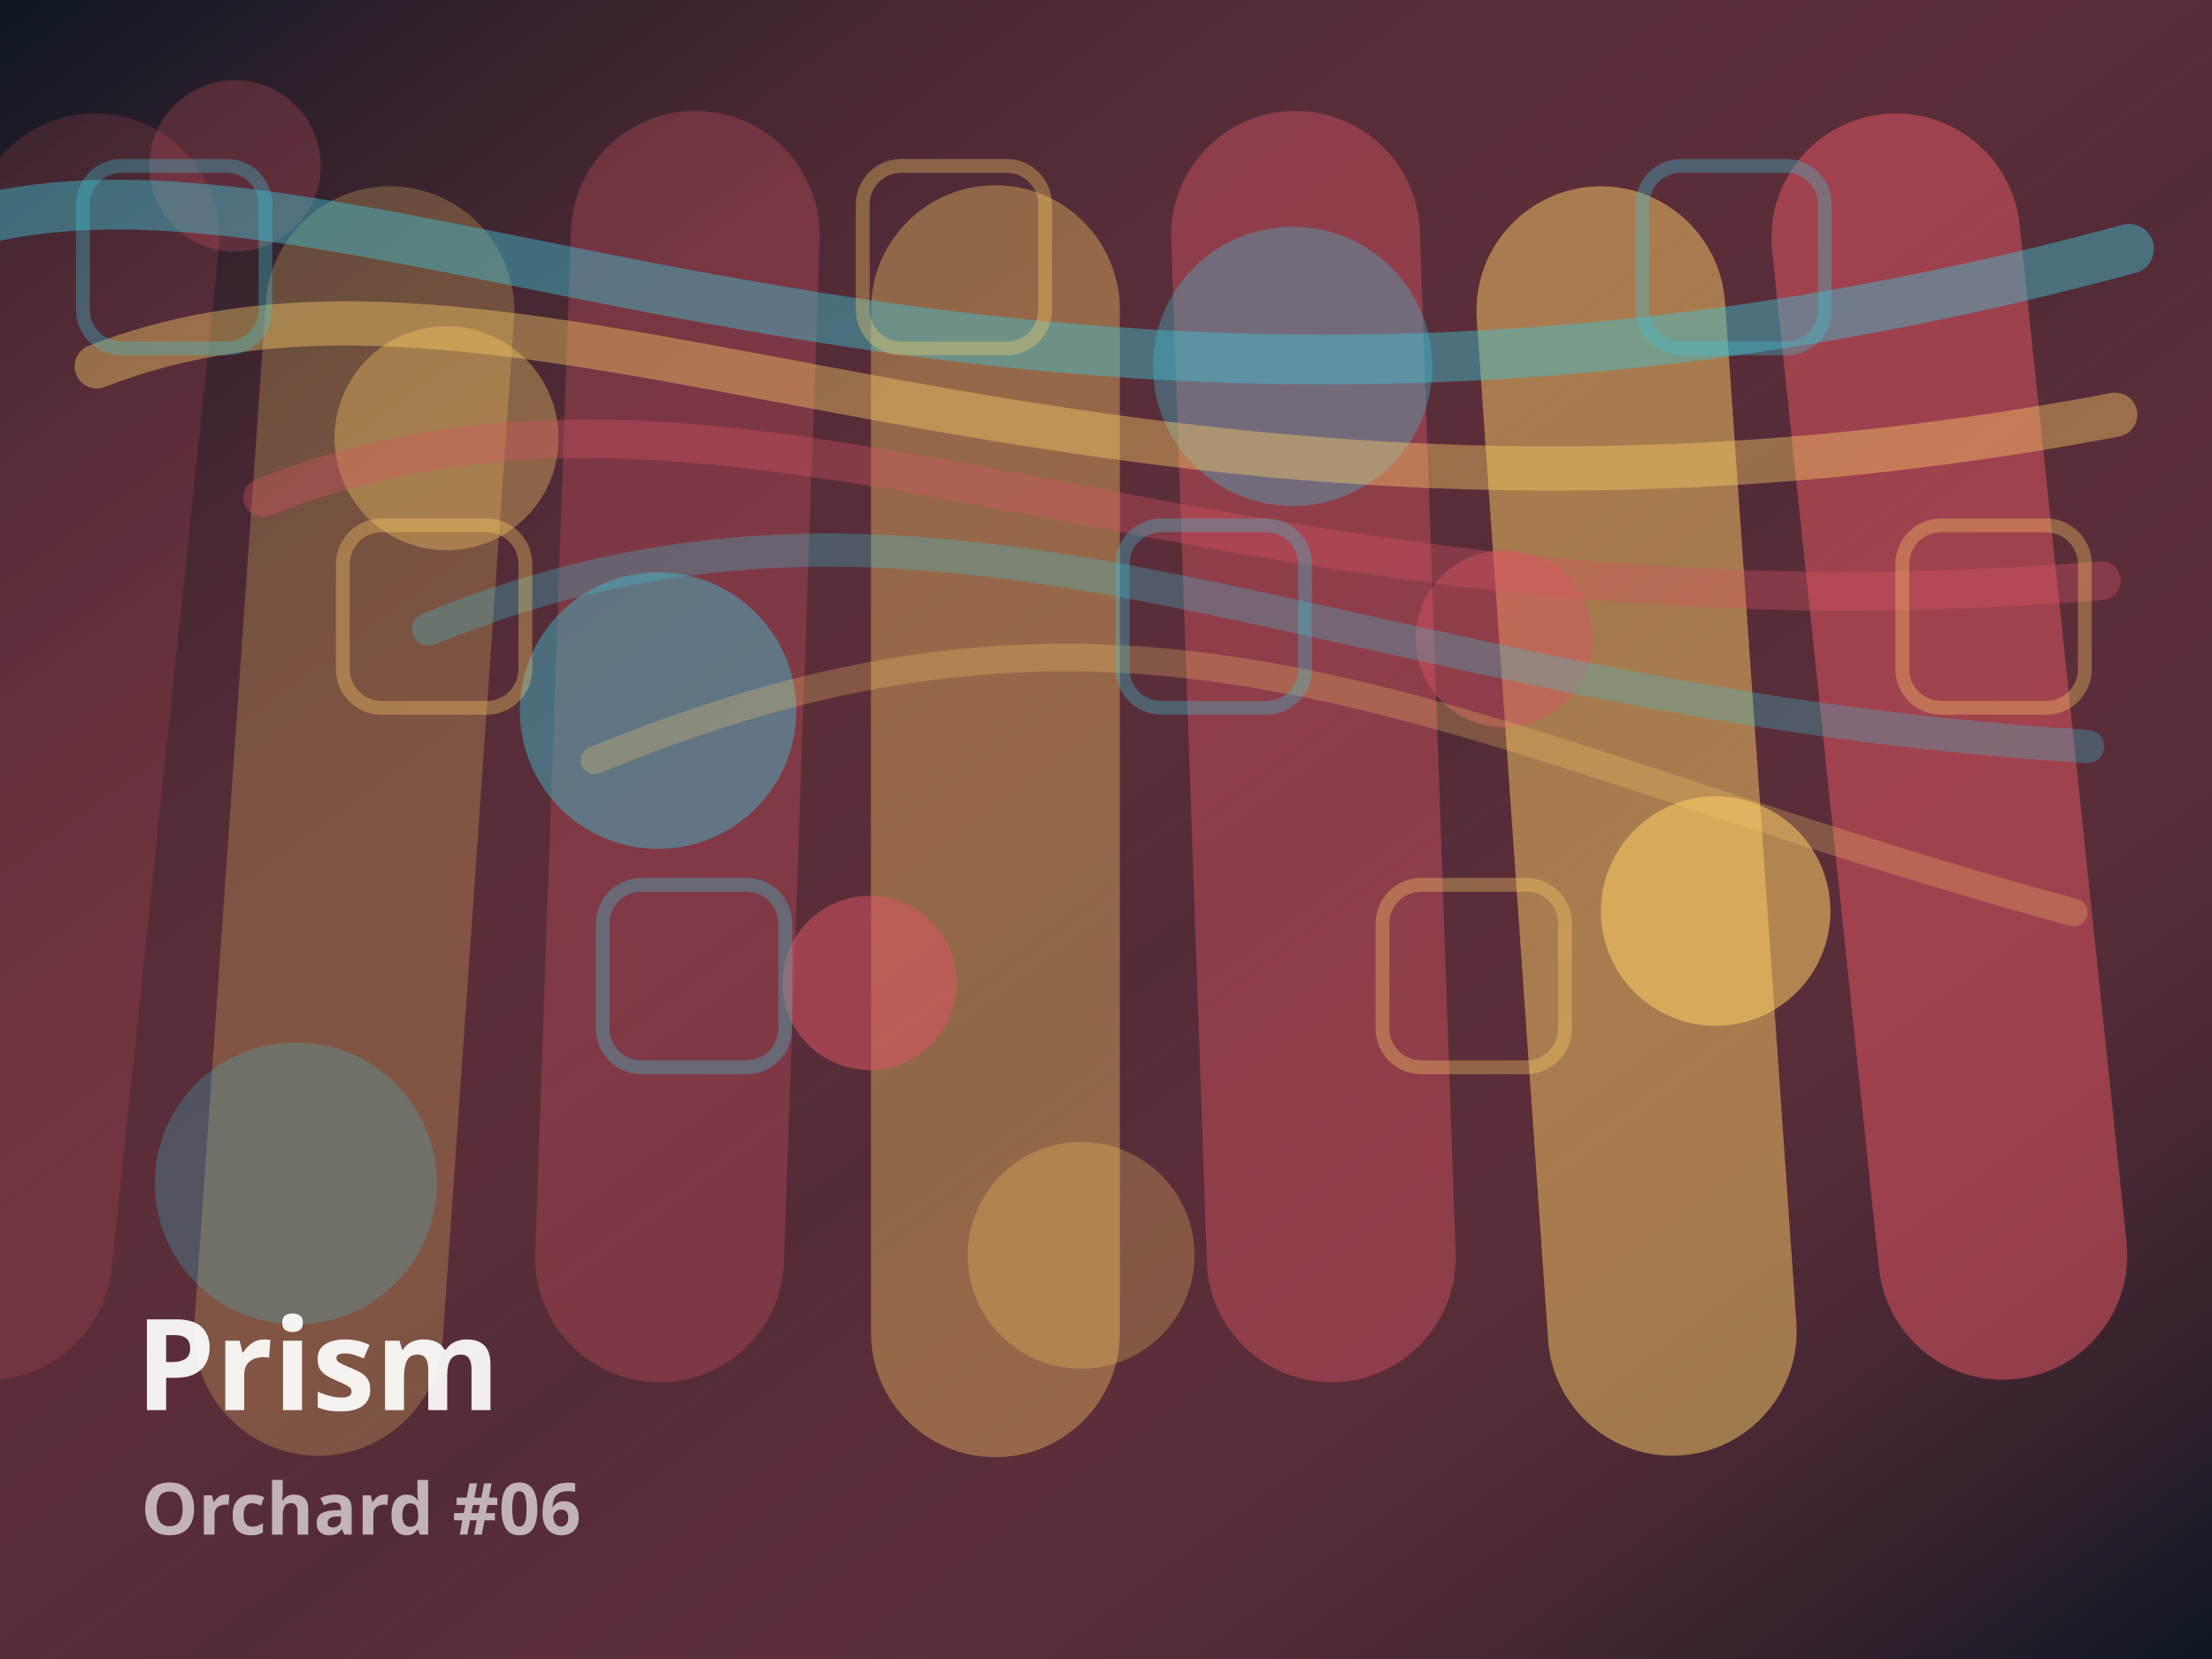
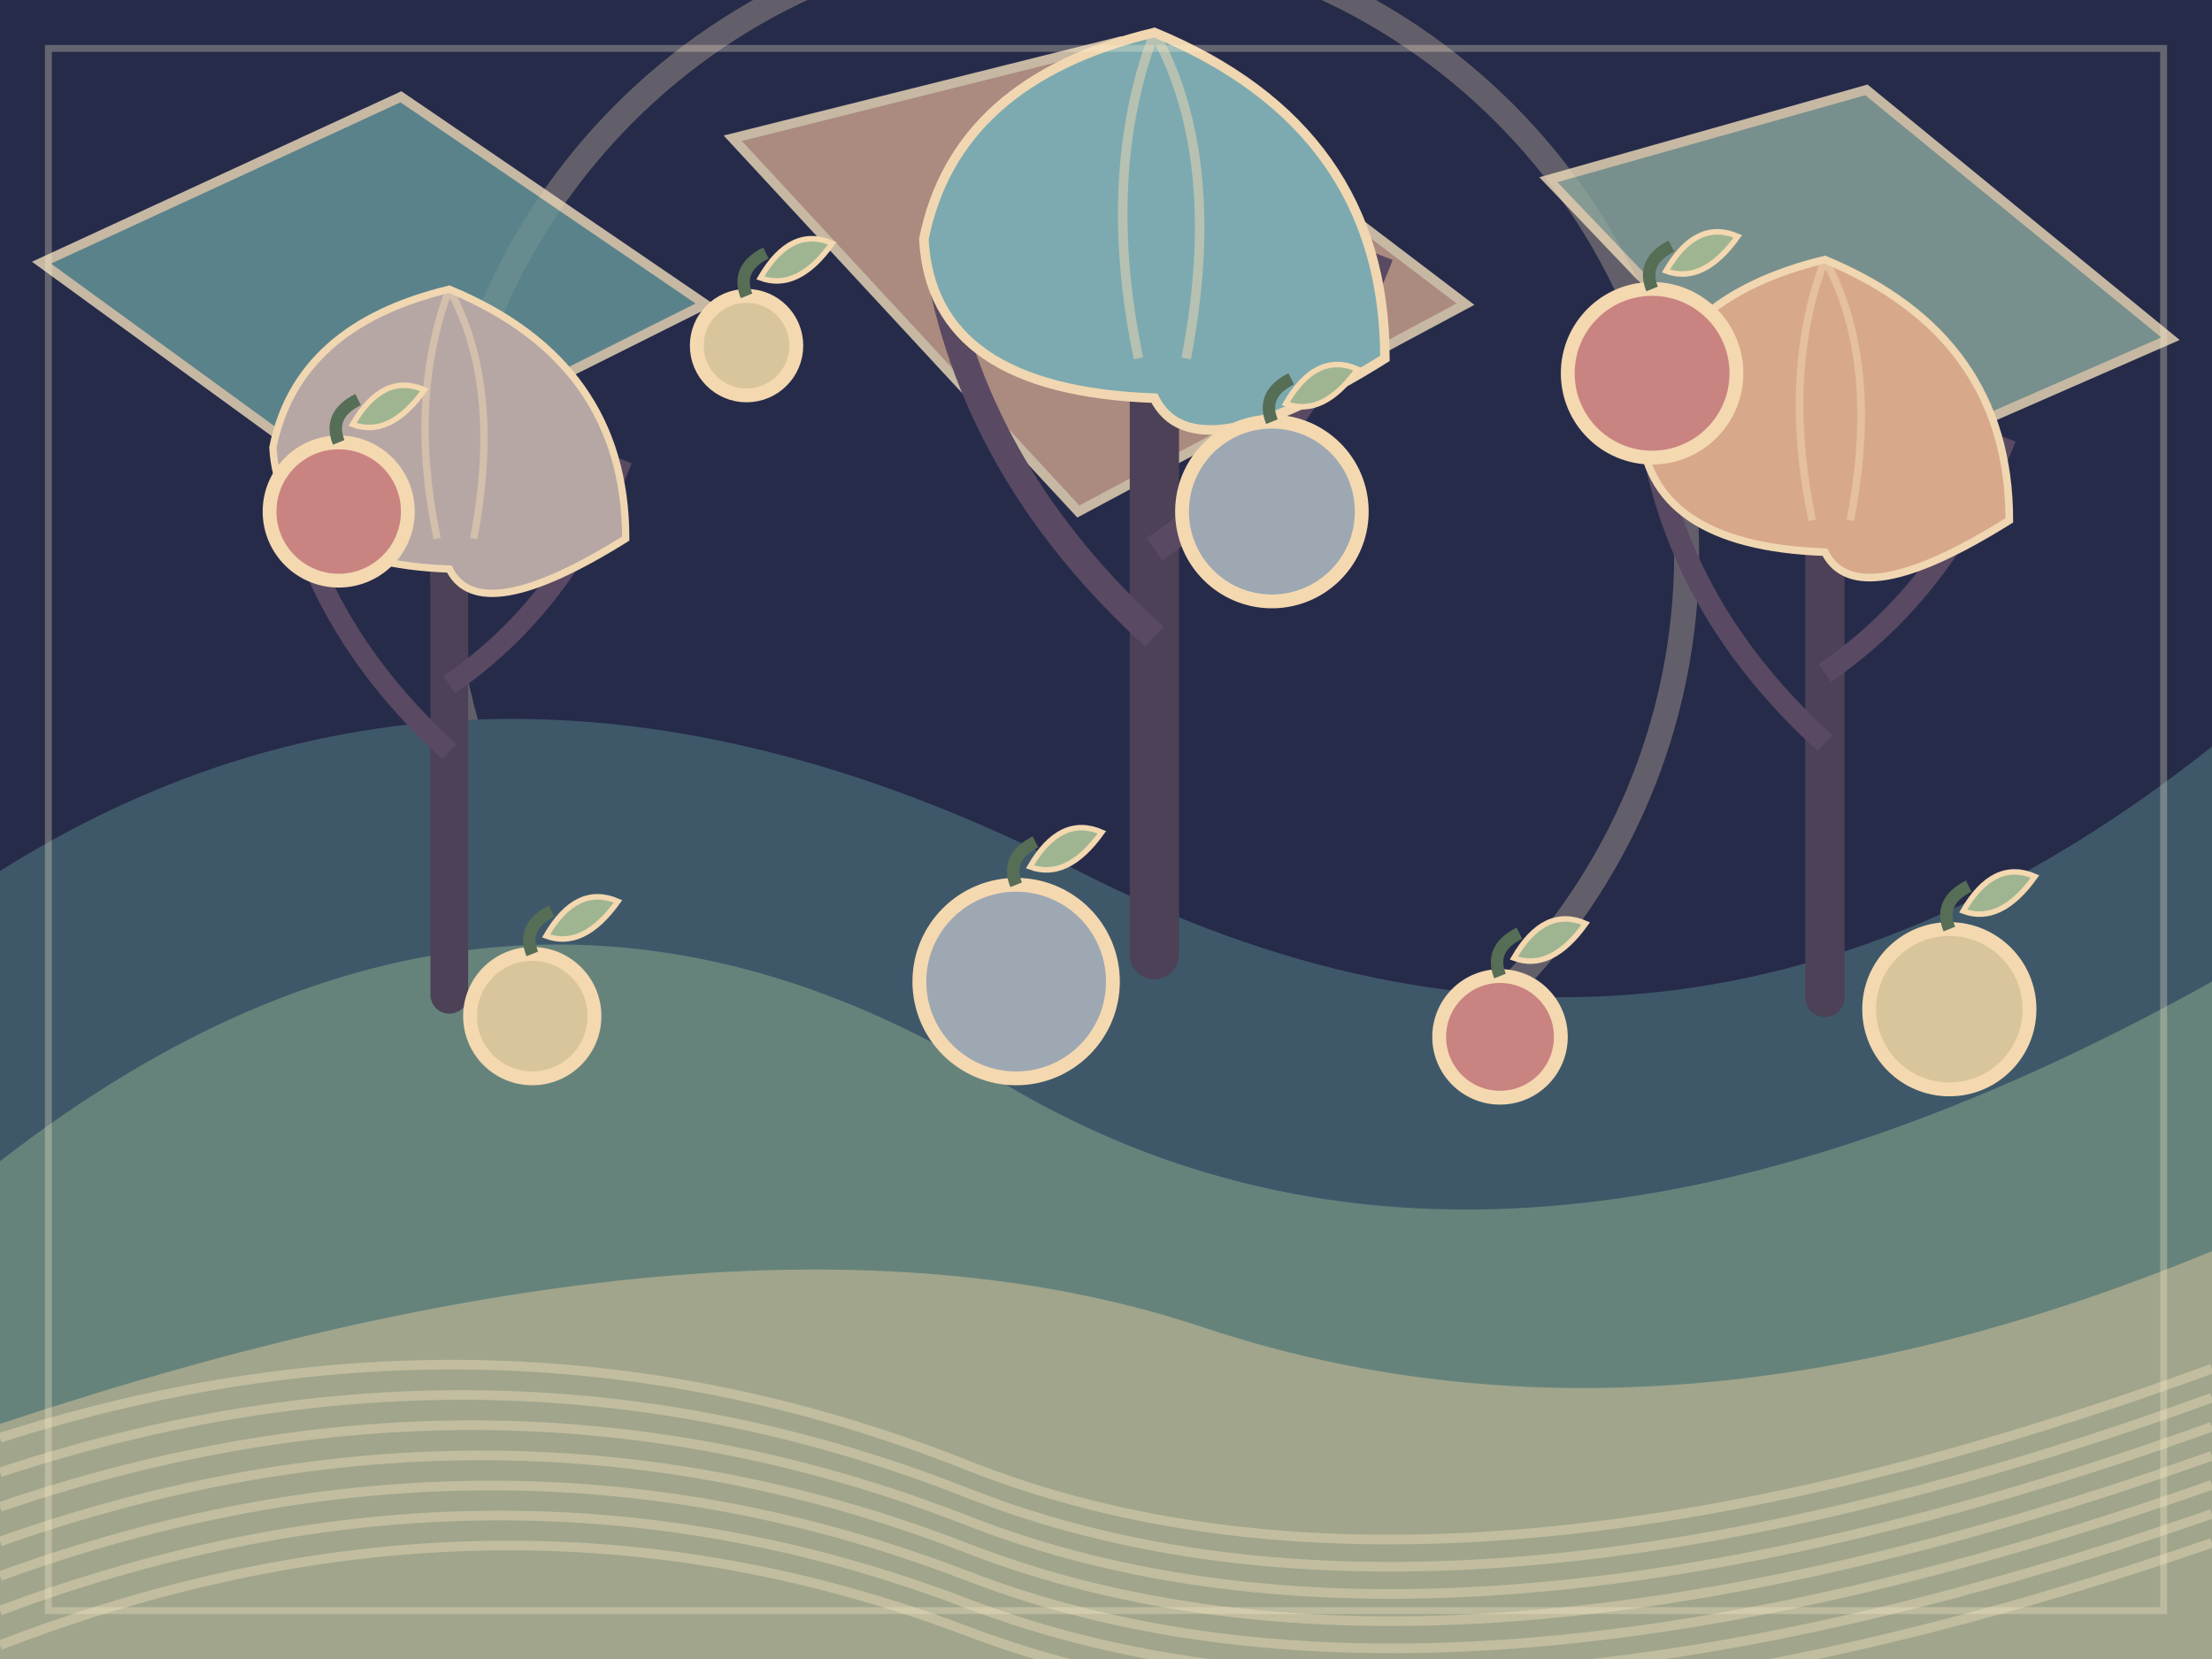
- <svg xmlns="http://www.w3.org/2000/svg" viewBox="0 0 1600 1200">
-   <defs>
-     <linearGradient id="wash-5" x1="0%" y1="0%" x2="100%" y2="100%">
-       <stop offset="0%" stop-color="#0c1621" />
-       <stop offset="55%" stop-color="#db5461" stop-opacity="0.34" />
-       <stop offset="100%" stop-color="#0c1621" />
-     </linearGradient>
-   </defs>
-   <rect width="1600" height="1200" fill="#0c1621" />
-   <rect width="1600" height="1200" fill="url(#wash-5)" />
-   <rect x="-60" y="80" width="180" height="920" rx="90" fill="#db5461" opacity="0.18" transform="rotate(6 30 540)" />
-   <rect x="170" y="134" width="180" height="920" rx="90" fill="#ffd166" opacity="0.24" transform="rotate(4 260 540)" />
-   <rect x="400" y="80" width="180" height="920" rx="90" fill="#db5461" opacity="0.30" transform="rotate(2 490 540)" />
-   <rect x="630" y="134" width="180" height="920" rx="90" fill="#ffd166" opacity="0.36" transform="rotate(0 720 540)" />
-   <rect x="860" y="80" width="180" height="920" rx="90" fill="#db5461" opacity="0.42" transform="rotate(-2 950 540)" />
-   <rect x="1090" y="134" width="180" height="920" rx="90" fill="#ffd166" opacity="0.48" transform="rotate(-4 1180 540)" />
-   <rect x="1320" y="80" width="180" height="920" rx="90" fill="#db5461" opacity="0.54" transform="rotate(-6 1410 540)" />
-   <circle cx="170" cy="120" r="62" fill="#db5461" opacity="0.26" />
-   <circle cx="323" cy="317" r="81" fill="#ffd166" opacity="0.35" />
-   <circle cx="476" cy="514" r="100" fill="#3ec1d3" opacity="0.44" />
-   <circle cx="629" cy="711" r="63" fill="#db5461" opacity="0.53" />
-   <circle cx="782" cy="908" r="82" fill="#ffd166" opacity="0.26" />
-   <circle cx="935" cy="265" r="101" fill="#3ec1d3" opacity="0.35" />
-   <circle cx="1088" cy="462" r="64" fill="#db5461" opacity="0.44" />
-   <circle cx="1241" cy="659" r="83" fill="#ffd166" opacity="0.53" />
-   <circle cx="214" cy="856" r="102" fill="#3ec1d3" opacity="0.26" />
-   <path d="M -50 170 C 240 60, 690 410, 1540 180" stroke="#3ec1d3" stroke-width="36" stroke-linecap="round" fill="none" opacity="0.45" />
-   <path d="M 70 265 C 390 140, 780 442, 1530 300" stroke="#ffd166" stroke-width="32" stroke-linecap="round" fill="none" opacity="0.40" />
-   <path d="M 190 360 C 540 220, 870 474, 1520 420" stroke="#db5461" stroke-width="28" stroke-linecap="round" fill="none" opacity="0.35" />
-   <path d="M 310 455 C 690 300, 960 506, 1510 540" stroke="#3ec1d3" stroke-width="24" stroke-linecap="round" fill="none" opacity="0.30" />
-   <path d="M 430 550 C 840 380, 1050 538, 1500 660" stroke="#ffd166" stroke-width="20" stroke-linecap="round" fill="none" opacity="0.25" />
-   <rect x="60" y="120" width="132" height="132" rx="28" fill="none" stroke="#3ec1d3" stroke-width="10" opacity="0.34" />
-   <rect x="248" y="380" width="132" height="132" rx="28" fill="none" stroke="#ffd166" stroke-width="10" opacity="0.34" />
-   <rect x="436" y="640" width="132" height="132" rx="28" fill="none" stroke="#3ec1d3" stroke-width="10" opacity="0.34" />
-   <rect x="624" y="120" width="132" height="132" rx="28" fill="none" stroke="#ffd166" stroke-width="10" opacity="0.34" />
-   <rect x="812" y="380" width="132" height="132" rx="28" fill="none" stroke="#3ec1d3" stroke-width="10" opacity="0.34" />
-   <rect x="1000" y="640" width="132" height="132" rx="28" fill="none" stroke="#ffd166" stroke-width="10" opacity="0.34" />
-   <rect x="1188" y="120" width="132" height="132" rx="28" fill="none" stroke="#3ec1d3" stroke-width="10" opacity="0.34" />
-   <rect x="1376" y="380" width="132" height="132" rx="28" fill="none" stroke="#ffd166" stroke-width="10" opacity="0.34" />
-   <text x="98" y="1020" fill="rgba(255,255,255,0.92)" font-family="Trebuchet MS, Gill Sans, sans-serif" font-weight="700" font-size="92">Prism</text>
-   <text x="102" y="1110" fill="rgba(255,255,255,0.64)" font-family="Trebuchet MS, Gill Sans, sans-serif" font-weight="600" font-size="52">Orchard #06</text>
+ <svg xmlns="http://www.w3.org/2000/svg" width="1600" height="1200" viewBox="0 0 1600 1200">
+   <defs />
+   <rect width="1600" height="1200" fill="#262b4a" />
+   <circle cx="770" cy="400" r="450" fill="none" stroke="#f0dbb6" stroke-width="18" opacity=".3" />
+   <path d="M0 630Q350 410 780 630T1600 540V1200H0Z" fill="#3e5869" />
+   <path d="M0 840Q360 560 720 780T1600 710V1200H0Z" fill="#66837b" />
+   <path d="M0 1030Q540 850 870 960T1600 905V1200H0Z" fill="#a0a58c" />
+   <g opacity=".8" stroke="#eddbb9" stroke-width="7">
+     <path d="M30 190L290 70 510 220 250 350Z" fill="#67979a" />
+     <path d="M530 100L810 30 1060 220 780 370Z" fill="#cca18c" />
+     <path d="M1120 130L1350 65 1570 245 1330 350Z" fill="#8ca99d" />
+   </g>
+   <g transform="translate(325 570) scale(0.88)">
+     <path d="M0 170V-180" stroke="#4c4156" stroke-width="31" stroke-linecap="round" />
+     <path d="M0-30Q-110-130-135-260M0-85Q95-150 142-270" stroke="#594962" stroke-width="17" fill="none" />
+     <g fill="#b6a7a4" stroke="#f0d7b1" stroke-width="6">
+       <path d="M0-410Q145-350 145-205Q25-130 0-180Q-140-185-145-280Q-125-380 0-410Z" />
+       <path d="M0-410Q-34-320-10-205M0-410Q44-330 20-205" fill="none" opacity=".5" />
+     </g>
+   </g>
+   <g transform="translate(835 495) scale(1.15)">
+     <path d="M0 170V-180" stroke="#4c4156" stroke-width="31" stroke-linecap="round" />
+     <path d="M0-30Q-110-130-135-260M0-85Q95-150 142-270" stroke="#594962" stroke-width="17" fill="none" />
+     <g fill="#7caab0" stroke="#f0d7b1" stroke-width="6">
+       <path d="M0-410Q145-350 145-205Q25-130 0-180Q-140-185-145-280Q-125-380 0-410Z" />
+       <path d="M0-410Q-34-320-10-205M0-410Q44-330 20-205" fill="none" opacity=".5" />
+     </g>
+   </g>
+   <g transform="translate(1320 565) scale(0.92)">
+     <path d="M0 170V-180" stroke="#4c4156" stroke-width="31" stroke-linecap="round" />
+     <path d="M0-30Q-110-130-135-260M0-85Q95-150 142-270" stroke="#594962" stroke-width="17" fill="none" />
+     <g fill="#d8a88b" stroke="#f0d7b1" stroke-width="6">
+       <path d="M0-410Q145-350 145-205Q25-130 0-180Q-140-185-145-280Q-125-380 0-410Z" />
+       <path d="M0-410Q-34-320-10-205M0-410Q44-330 20-205" fill="none" opacity=".5" />
+     </g>
+   </g>
+   <g fill="#d49a7d" stroke="#f4d8b0" stroke-width="10">
+     <g>
+       <circle cx="245" cy="370" r="50" fill="#c98381" />
+       <path d="M245 320q-8-20 14-31" fill="none" stroke="#566d56" stroke-width="9" />
+       <path d="M255 307q22-38 52-25q-25 35-52 25Z" fill="#9fb592" stroke-width="4" />
+     </g>
+     <g>
+       <circle cx="540" cy="250" r="36" fill="#d9c59c" />
+       <path d="M540 214q-8-20 14-31" fill="none" stroke="#566d56" stroke-width="9" />
+       <path d="M550 201q22-38 52-25q-25 35-52 25Z" fill="#9fb592" stroke-width="4" />
+     </g>
+     <g>
+       <circle cx="920" cy="370" r="65" fill="#9da8b3" />
+       <path d="M920 305q-8-20 14-31" fill="none" stroke="#566d56" stroke-width="9" />
+       <path d="M930 292q22-38 52-25q-25 35-52 25Z" fill="#9fb592" stroke-width="4" />
+     </g>
+     <g>
+       <circle cx="1195" cy="270" r="61" fill="#c98381" />
+       <path d="M1195 209q-8-20 14-31" fill="none" stroke="#566d56" stroke-width="9" />
+       <path d="M1205 196q22-38 52-25q-25 35-52 25Z" fill="#9fb592" stroke-width="4" />
+     </g>
+     <g>
+       <circle cx="385" cy="735" r="45" fill="#d9c59c" />
+       <path d="M385 690q-8-20 14-31" fill="none" stroke="#566d56" stroke-width="9" />
+       <path d="M395 677q22-38 52-25q-25 35-52 25Z" fill="#9fb592" stroke-width="4" />
+     </g>
+     <g>
+       <circle cx="735" cy="710" r="70" fill="#9da8b3" />
+       <path d="M735 640q-8-20 14-31" fill="none" stroke="#566d56" stroke-width="9" />
+       <path d="M745 627q22-38 52-25q-25 35-52 25Z" fill="#9fb592" stroke-width="4" />
+     </g>
+     <g>
+       <circle cx="1085" cy="750" r="44" fill="#c98381" />
+       <path d="M1085 706q-8-20 14-31" fill="none" stroke="#566d56" stroke-width="9" />
+       <path d="M1095 693q22-38 52-25q-25 35-52 25Z" fill="#9fb592" stroke-width="4" />
+     </g>
+     <g>
+       <circle cx="1410" cy="730" r="58" fill="#d9c59c" />
+       <path d="M1410 672q-8-20 14-31" fill="none" stroke="#566d56" stroke-width="9" />
+       <path d="M1420 659q22-38 52-25q-25 35-52 25Z" fill="#9fb592" stroke-width="4" />
+     </g>
+   </g>
+   <g fill="none" stroke="#efdeb8" opacity=".42" stroke-width="7">
+     <path d="M0 1040Q360 925 700 1060T1600 990" />
+     <path d="M0 1065Q360 946 700 1080T1600 1011" />
+     <path d="M0 1090Q360 967 700 1100T1600 1032" />
+     <path d="M0 1115Q360 988 700 1120T1600 1053" />
+     <path d="M0 1140Q360 1009 700 1140T1600 1074" />
+     <path d="M0 1165Q360 1030 700 1160T1600 1095" />
+     <path d="M0 1190Q360 1051 700 1180T1600 1116" />
+   </g>
+   <rect x="35" y="35" width="1530" height="1130" fill="none" stroke="#fff0cf" stroke-width="5" opacity=".29" />
</svg>
